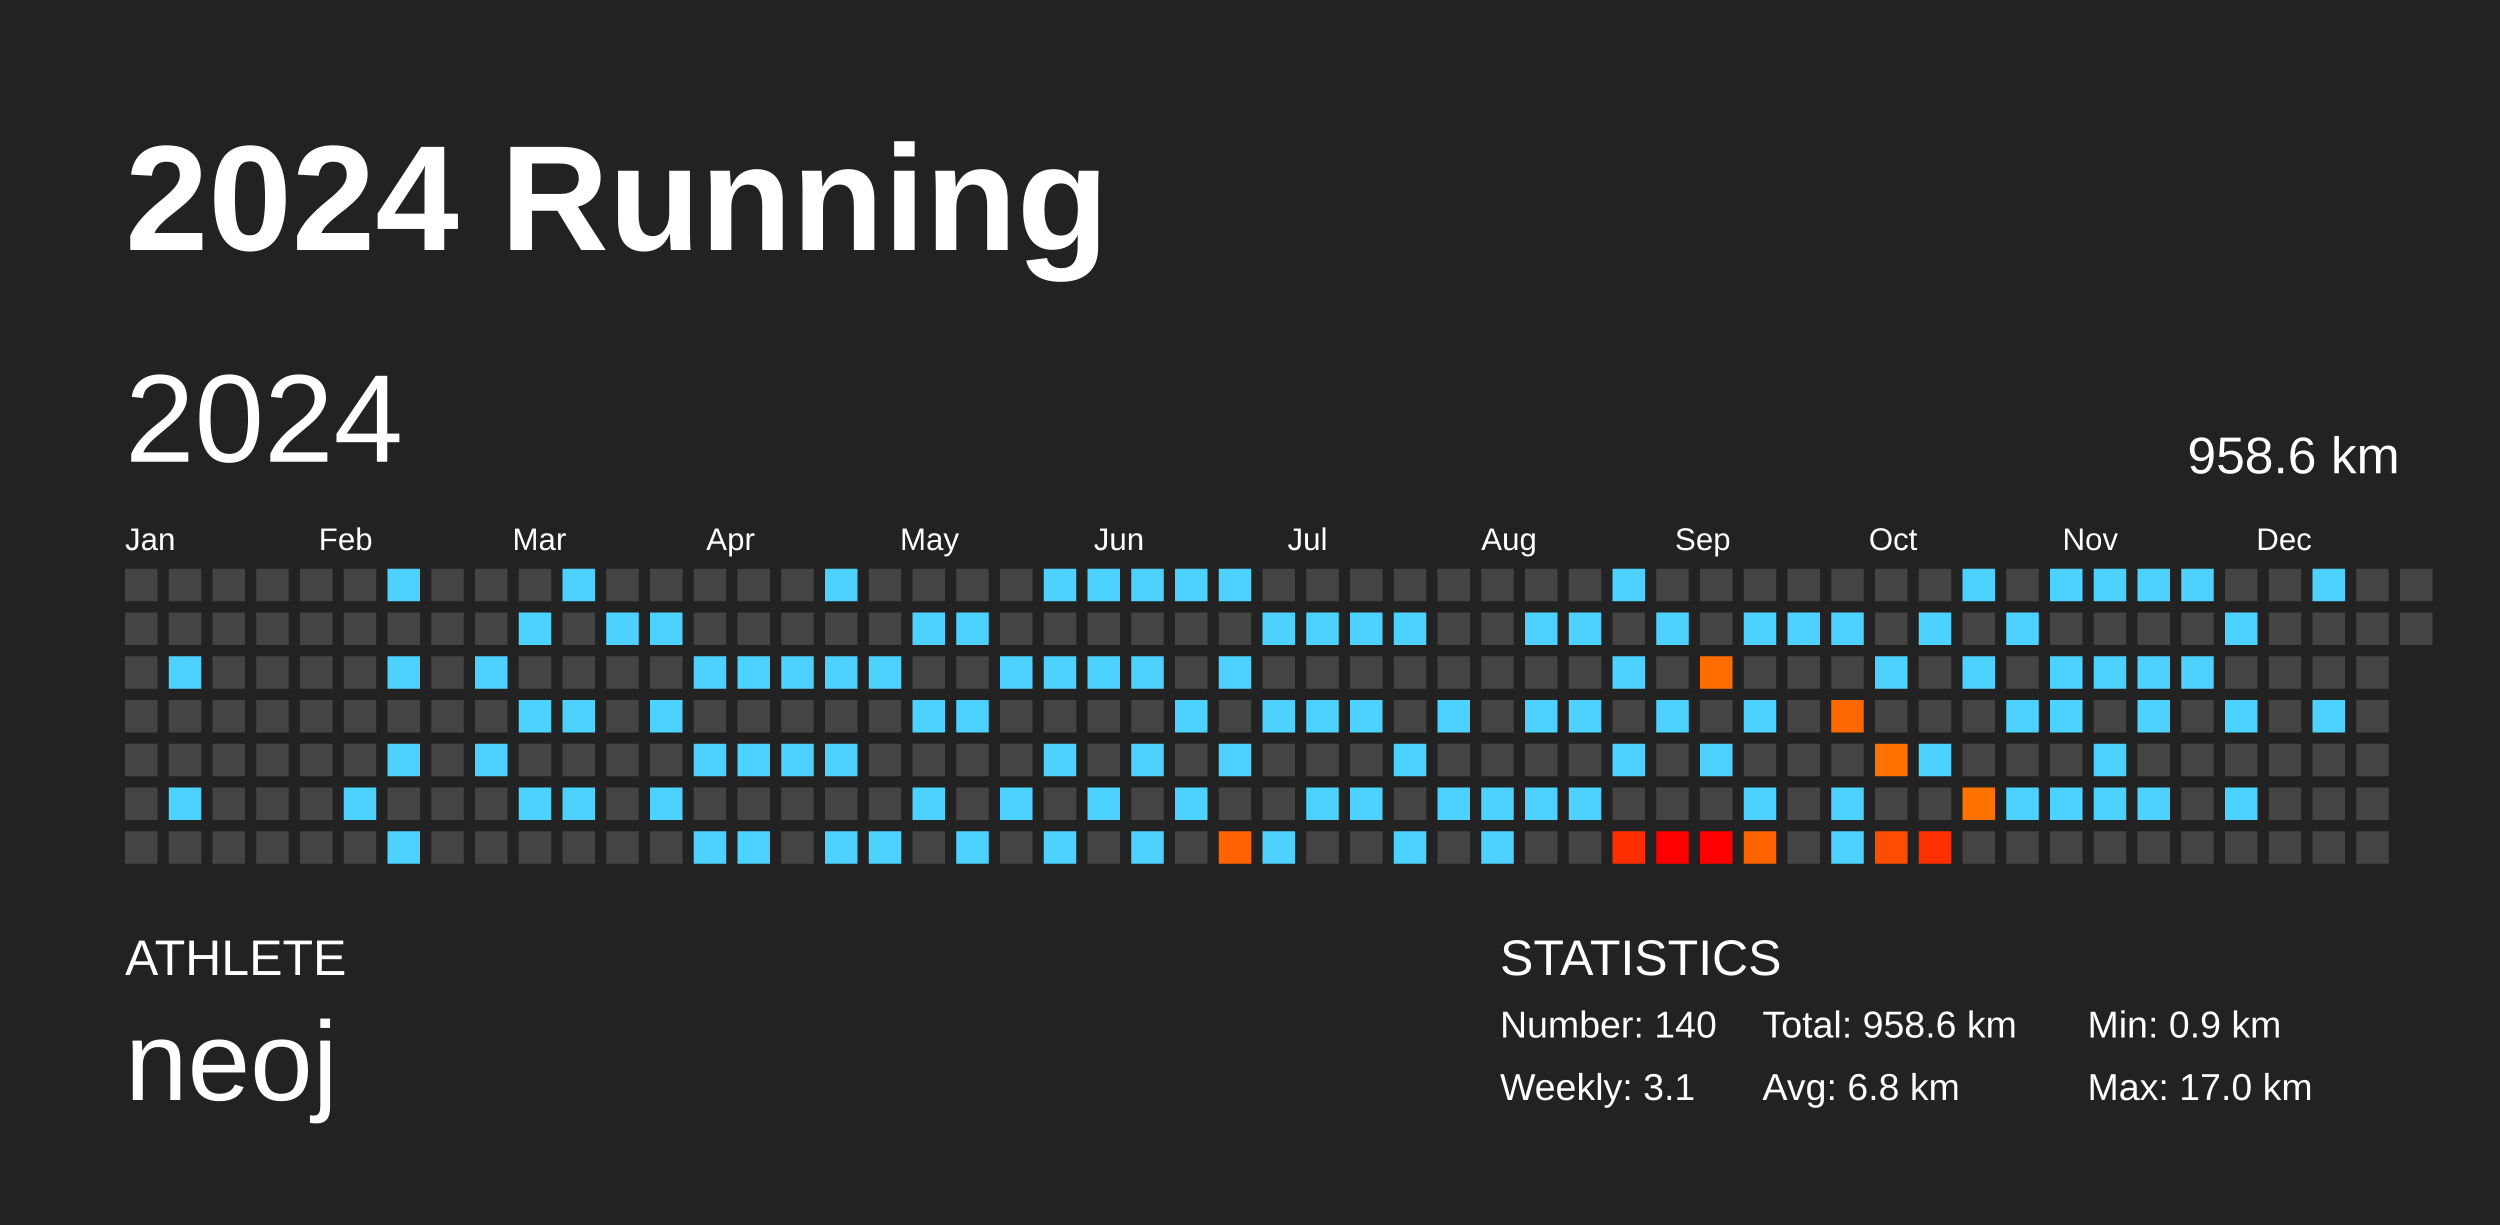
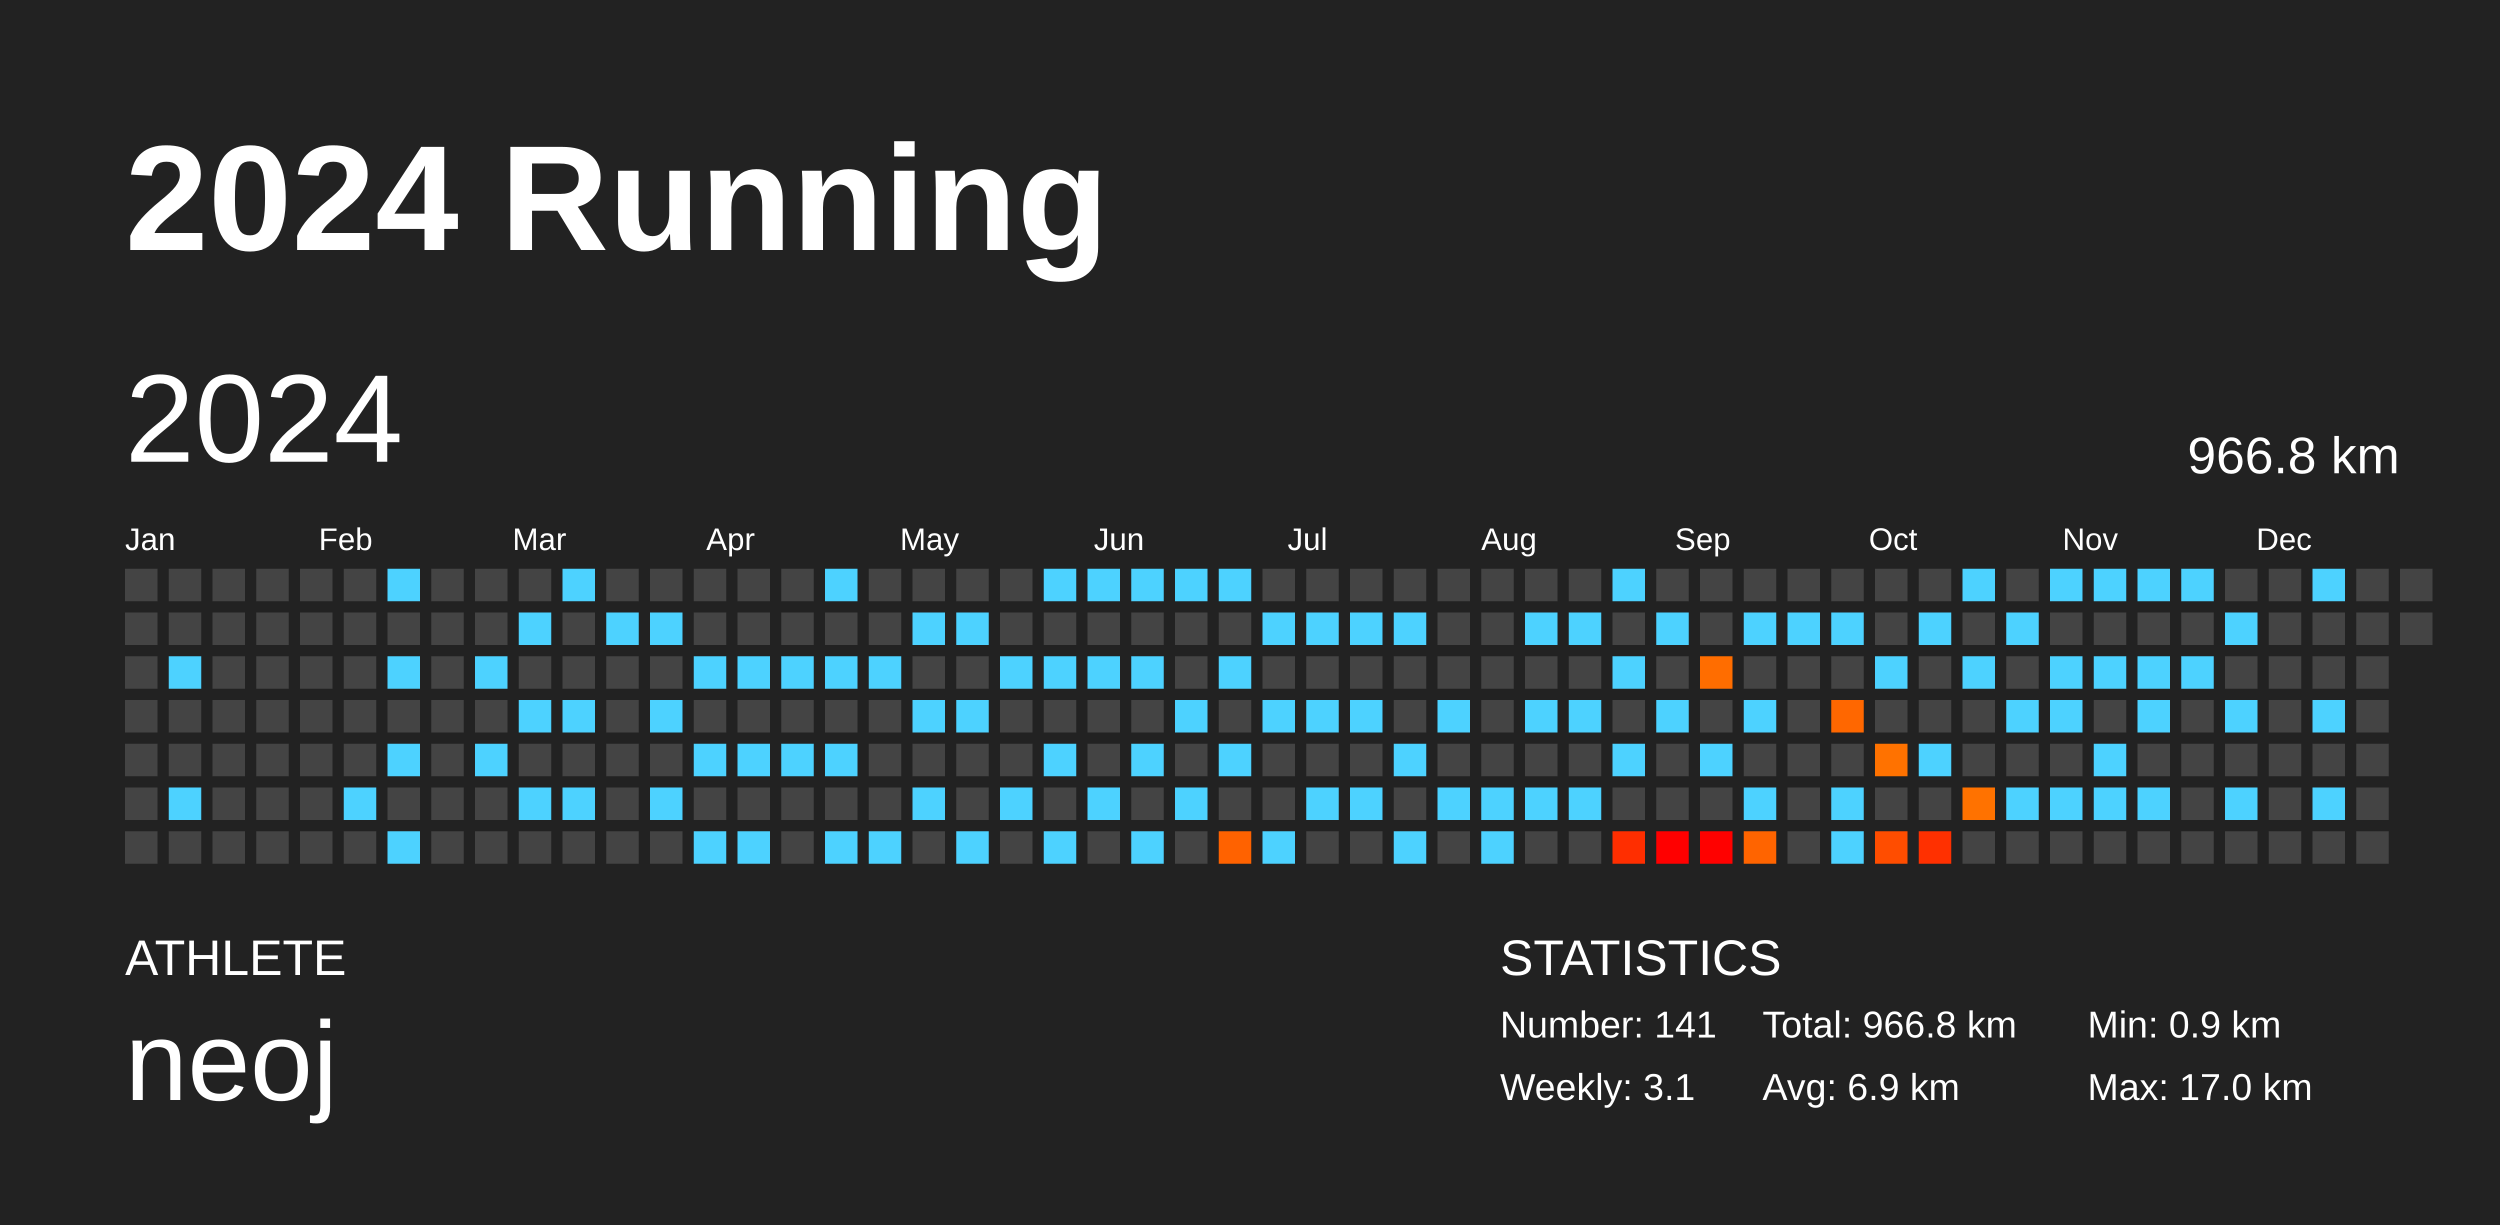
<svg xmlns="http://www.w3.org/2000/svg" baseProfile="full" height="98mm" version="1.1" viewBox="0,0,200,98" width="200mm">
  <defs />
  <rect fill="#222222" height="98" width="200" x="0" y="0" />
  <text fill="#FFFFFF" style="font-size:12px; font-family:Arial; font-weight:bold;" x="10" y="20">2024 Running</text>
  <text fill="#FFFFFF" style="font-size:4px; font-family:Arial" x="10" y="78">ATHLETE</text>
  <text fill="#FFFFFF" style="font-size:9px; font-family:Arial" x="10" y="88">neoj</text>
  <text fill="#FFFFFF" style="font-size:4px; font-family:Arial" x="120" y="78">STATISTICS</text>
-   <text fill="#FFFFFF" style="font-size:3px; font-family:Arial" x="120" y="83">Number: 140</text>
+   <text fill="#FFFFFF" style="font-size:3px; font-family:Arial" x="120" y="83">Number: 141</text>
  <text fill="#FFFFFF" style="font-size:3px; font-family:Arial" x="120" y="88">Weekly: 3.1</text>
-   <text fill="#FFFFFF" style="font-size:3px; font-family:Arial" x="141" y="83">Total: 958.6 km</text>
-   <text fill="#FFFFFF" style="font-size:3px; font-family:Arial" x="141" y="88">Avg: 6.8 km</text>
+   <text fill="#FFFFFF" style="font-size:3px; font-family:Arial" x="141" y="83">Total: 966.8 km</text>
+   <text fill="#FFFFFF" style="font-size:3px; font-family:Arial" x="141" y="88">Avg: 6.9 km</text>
  <text fill="#FFFFFF" style="font-size:3px; font-family:Arial" x="167" y="83">Min: 0.9 km</text>
  <text fill="#FFFFFF" style="font-size:3px; font-family:Arial" x="167" y="88">Max: 17.0 km</text>
  <text dominant-baseline="hanging" fill="#FFFFFF" style="font-size:10.0px; font-family:Arial;" x="10" y="30">2024</text>
-   <text dominant-baseline="hanging" fill="#FFFFFF" style="font-size:4.125px; font-family:Arial;" x="175" y="35">958.6 km</text>
+   <text dominant-baseline="hanging" fill="#FFFFFF" style="font-size:4.125px; font-family:Arial;" x="175" y="35">966.8 km</text>
  <text fill="#FFFFFF" style="font-size:2.5px; font-family:Arial" x="10.0" y="44">Jan</text>
  <text fill="#FFFFFF" style="font-size:2.5px; font-family:Arial" x="25.5" y="44">Feb</text>
  <text fill="#FFFFFF" style="font-size:2.5px; font-family:Arial" x="41.0" y="44">Mar</text>
  <text fill="#FFFFFF" style="font-size:2.5px; font-family:Arial" x="56.5" y="44">Apr</text>
  <text fill="#FFFFFF" style="font-size:2.5px; font-family:Arial" x="72.0" y="44">May</text>
  <text fill="#FFFFFF" style="font-size:2.5px; font-family:Arial" x="87.5" y="44">Jun</text>
  <text fill="#FFFFFF" style="font-size:2.5px; font-family:Arial" x="103.0" y="44">Jul</text>
  <text fill="#FFFFFF" style="font-size:2.5px; font-family:Arial" x="118.5" y="44">Aug</text>
  <text fill="#FFFFFF" style="font-size:2.5px; font-family:Arial" x="134.0" y="44">Sep</text>
  <text fill="#FFFFFF" style="font-size:2.5px; font-family:Arial" x="149.5" y="44">Oct</text>
  <text fill="#FFFFFF" style="font-size:2.5px; font-family:Arial" x="165.0" y="44">Nov</text>
  <text fill="#FFFFFF" style="font-size:2.5px; font-family:Arial" x="180.5" y="44">Dec</text>
  <rect fill="#444444" height="2.6" width="2.6" x="10.0" y="45.5" />
  <rect fill="#444444" height="2.6" width="2.6" x="10.0" y="49.0" />
  <rect fill="#444444" height="2.6" width="2.6" x="10.0" y="52.5" />
  <rect fill="#444444" height="2.6" width="2.6" x="10.0" y="56.0" />
  <rect fill="#444444" height="2.6" width="2.6" x="10.0" y="59.5" />
  <rect fill="#444444" height="2.6" width="2.6" x="10.0" y="63.0" />
  <rect fill="#444444" height="2.6" width="2.6" x="10.0" y="66.5" />
  <rect fill="#444444" height="2.6" width="2.6" x="13.5" y="45.5" />
  <rect fill="#444444" height="2.6" width="2.6" x="13.5" y="49.0" />
  <rect fill="#4dd2ff" height="2.6" width="2.6" x="13.5" y="52.5" />
  <rect fill="#444444" height="2.6" width="2.6" x="13.5" y="56.0" />
  <rect fill="#444444" height="2.6" width="2.6" x="13.5" y="59.5" />
  <rect fill="#4dd2ff" height="2.6" width="2.6" x="13.5" y="63.0" />
  <rect fill="#444444" height="2.6" width="2.6" x="13.5" y="66.5" />
  <rect fill="#444444" height="2.6" width="2.6" x="17.0" y="45.5" />
  <rect fill="#444444" height="2.6" width="2.6" x="17.0" y="49.0" />
  <rect fill="#444444" height="2.6" width="2.6" x="17.0" y="52.5" />
  <rect fill="#444444" height="2.6" width="2.6" x="17.0" y="56.0" />
  <rect fill="#444444" height="2.6" width="2.6" x="17.0" y="59.5" />
  <rect fill="#444444" height="2.6" width="2.6" x="17.0" y="63.0" />
  <rect fill="#444444" height="2.6" width="2.6" x="17.0" y="66.5" />
  <rect fill="#444444" height="2.6" width="2.6" x="20.5" y="45.5" />
  <rect fill="#444444" height="2.6" width="2.6" x="20.5" y="49.0" />
  <rect fill="#444444" height="2.6" width="2.6" x="20.5" y="52.5" />
  <rect fill="#444444" height="2.6" width="2.6" x="20.5" y="56.0" />
  <rect fill="#444444" height="2.6" width="2.6" x="20.5" y="59.5" />
  <rect fill="#444444" height="2.6" width="2.6" x="20.5" y="63.0" />
  <rect fill="#444444" height="2.6" width="2.6" x="20.5" y="66.5" />
  <rect fill="#444444" height="2.6" width="2.6" x="24.0" y="45.5" />
  <rect fill="#444444" height="2.6" width="2.6" x="24.0" y="49.0" />
  <rect fill="#444444" height="2.6" width="2.6" x="24.0" y="52.5" />
  <rect fill="#444444" height="2.6" width="2.6" x="24.0" y="56.0" />
  <rect fill="#444444" height="2.6" width="2.6" x="24.0" y="59.5" />
  <rect fill="#444444" height="2.6" width="2.6" x="24.0" y="63.0" />
  <rect fill="#444444" height="2.6" width="2.6" x="24.0" y="66.5" />
  <rect fill="#444444" height="2.6" width="2.6" x="27.5" y="45.5" />
  <rect fill="#444444" height="2.6" width="2.6" x="27.5" y="49.0" />
  <rect fill="#444444" height="2.6" width="2.6" x="27.5" y="52.5" />
  <rect fill="#444444" height="2.6" width="2.6" x="27.5" y="56.0" />
  <rect fill="#444444" height="2.6" width="2.6" x="27.5" y="59.5" />
  <rect fill="#4dd2ff" height="2.6" width="2.6" x="27.5" y="63.0" />
  <rect fill="#444444" height="2.6" width="2.6" x="27.5" y="66.5" />
  <rect fill="#4dd2ff" height="2.6" width="2.6" x="31.0" y="45.5" />
  <rect fill="#444444" height="2.6" width="2.6" x="31.0" y="49.0" />
  <rect fill="#4dd2ff" height="2.6" width="2.6" x="31.0" y="52.5" />
  <rect fill="#444444" height="2.6" width="2.6" x="31.0" y="56.0" />
  <rect fill="#4dd2ff" height="2.6" width="2.6" x="31.0" y="59.5" />
  <rect fill="#444444" height="2.6" width="2.6" x="31.0" y="63.0" />
  <rect fill="#4dd2ff" height="2.6" width="2.6" x="31.0" y="66.5" />
  <rect fill="#444444" height="2.6" width="2.6" x="34.5" y="45.5" />
  <rect fill="#444444" height="2.6" width="2.6" x="34.5" y="49.0" />
  <rect fill="#444444" height="2.6" width="2.6" x="34.5" y="52.5" />
  <rect fill="#444444" height="2.6" width="2.6" x="34.5" y="56.0" />
  <rect fill="#444444" height="2.6" width="2.6" x="34.5" y="59.5" />
  <rect fill="#444444" height="2.6" width="2.6" x="34.5" y="63.0" />
  <rect fill="#444444" height="2.6" width="2.6" x="34.5" y="66.5" />
  <rect fill="#444444" height="2.6" width="2.6" x="38.0" y="45.5" />
  <rect fill="#444444" height="2.6" width="2.6" x="38.0" y="49.0" />
  <rect fill="#4dd2ff" height="2.6" width="2.6" x="38.0" y="52.5" />
  <rect fill="#444444" height="2.6" width="2.6" x="38.0" y="56.0" />
  <rect fill="#4dd2ff" height="2.6" width="2.6" x="38.0" y="59.5" />
  <rect fill="#444444" height="2.6" width="2.6" x="38.0" y="63.0" />
  <rect fill="#444444" height="2.6" width="2.6" x="38.0" y="66.5" />
  <rect fill="#444444" height="2.6" width="2.6" x="41.5" y="45.5" />
  <rect fill="#4dd2ff" height="2.6" width="2.6" x="41.5" y="49.0" />
  <rect fill="#444444" height="2.6" width="2.6" x="41.5" y="52.5" />
  <rect fill="#4dd2ff" height="2.6" width="2.6" x="41.5" y="56.0" />
  <rect fill="#444444" height="2.6" width="2.6" x="41.5" y="59.5" />
  <rect fill="#4dd2ff" height="2.6" width="2.6" x="41.5" y="63.0" />
  <rect fill="#444444" height="2.6" width="2.6" x="41.5" y="66.5" />
  <rect fill="#4dd2ff" height="2.6" width="2.6" x="45.0" y="45.5" />
  <rect fill="#444444" height="2.6" width="2.6" x="45.0" y="49.0" />
  <rect fill="#444444" height="2.6" width="2.6" x="45.0" y="52.5" />
  <rect fill="#4dd2ff" height="2.6" width="2.6" x="45.0" y="56.0" />
  <rect fill="#444444" height="2.6" width="2.6" x="45.0" y="59.5" />
  <rect fill="#4dd2ff" height="2.6" width="2.6" x="45.0" y="63.0" />
  <rect fill="#444444" height="2.6" width="2.6" x="45.0" y="66.5" />
  <rect fill="#444444" height="2.6" width="2.6" x="48.5" y="45.5" />
  <rect fill="#4dd2ff" height="2.6" width="2.6" x="48.5" y="49.0" />
  <rect fill="#444444" height="2.6" width="2.6" x="48.5" y="52.5" />
  <rect fill="#444444" height="2.6" width="2.6" x="48.5" y="56.0" />
  <rect fill="#444444" height="2.6" width="2.6" x="48.5" y="59.5" />
  <rect fill="#444444" height="2.6" width="2.6" x="48.5" y="63.0" />
  <rect fill="#444444" height="2.6" width="2.6" x="48.5" y="66.5" />
  <rect fill="#444444" height="2.6" width="2.6" x="52.0" y="45.5" />
  <rect fill="#4dd2ff" height="2.6" width="2.6" x="52.0" y="49.0" />
  <rect fill="#444444" height="2.6" width="2.6" x="52.0" y="52.5" />
  <rect fill="#4dd2ff" height="2.6" width="2.6" x="52.0" y="56.0" />
  <rect fill="#444444" height="2.6" width="2.6" x="52.0" y="59.5" />
  <rect fill="#4dd2ff" height="2.6" width="2.6" x="52.0" y="63.0" />
  <rect fill="#444444" height="2.6" width="2.6" x="52.0" y="66.5" />
  <rect fill="#444444" height="2.6" width="2.6" x="55.5" y="45.5" />
  <rect fill="#444444" height="2.6" width="2.6" x="55.5" y="49.0" />
  <rect fill="#4dd2ff" height="2.6" width="2.6" x="55.5" y="52.5" />
  <rect fill="#444444" height="2.6" width="2.6" x="55.5" y="56.0" />
  <rect fill="#4dd2ff" height="2.6" width="2.6" x="55.5" y="59.5" />
  <rect fill="#444444" height="2.6" width="2.6" x="55.5" y="63.0" />
  <rect fill="#4dd2ff" height="2.6" width="2.6" x="55.5" y="66.5" />
  <rect fill="#444444" height="2.6" width="2.6" x="59.0" y="45.5" />
  <rect fill="#444444" height="2.6" width="2.6" x="59.0" y="49.0" />
  <rect fill="#4dd2ff" height="2.6" width="2.6" x="59.0" y="52.5" />
  <rect fill="#444444" height="2.6" width="2.6" x="59.0" y="56.0" />
  <rect fill="#4dd2ff" height="2.6" width="2.6" x="59.0" y="59.5" />
  <rect fill="#444444" height="2.6" width="2.6" x="59.0" y="63.0" />
  <rect fill="#4dd2ff" height="2.6" width="2.6" x="59.0" y="66.5" />
  <rect fill="#444444" height="2.6" width="2.6" x="62.5" y="45.5" />
  <rect fill="#444444" height="2.6" width="2.6" x="62.5" y="49.0" />
  <rect fill="#4dd2ff" height="2.6" width="2.6" x="62.5" y="52.5" />
  <rect fill="#444444" height="2.6" width="2.6" x="62.5" y="56.0" />
  <rect fill="#4dd2ff" height="2.6" width="2.6" x="62.5" y="59.5" />
  <rect fill="#444444" height="2.6" width="2.6" x="62.5" y="63.0" />
  <rect fill="#444444" height="2.6" width="2.6" x="62.5" y="66.5" />
  <rect fill="#4dd2ff" height="2.6" width="2.6" x="66.0" y="45.5" />
  <rect fill="#444444" height="2.6" width="2.6" x="66.0" y="49.0" />
  <rect fill="#4dd2ff" height="2.6" width="2.6" x="66.0" y="52.5" />
  <rect fill="#444444" height="2.6" width="2.6" x="66.0" y="56.0" />
  <rect fill="#4dd2ff" height="2.6" width="2.6" x="66.0" y="59.5" />
  <rect fill="#444444" height="2.6" width="2.6" x="66.0" y="63.0" />
  <rect fill="#4dd2ff" height="2.6" width="2.6" x="66.0" y="66.5" />
  <rect fill="#444444" height="2.6" width="2.6" x="69.5" y="45.5" />
  <rect fill="#444444" height="2.6" width="2.6" x="69.5" y="49.0" />
  <rect fill="#4dd2ff" height="2.6" width="2.6" x="69.5" y="52.5" />
  <rect fill="#444444" height="2.6" width="2.6" x="69.5" y="56.0" />
  <rect fill="#444444" height="2.6" width="2.6" x="69.5" y="59.5" />
  <rect fill="#444444" height="2.6" width="2.6" x="69.5" y="63.0" />
  <rect fill="#4dd2ff" height="2.6" width="2.6" x="69.5" y="66.5" />
  <rect fill="#444444" height="2.6" width="2.6" x="73.0" y="45.5" />
  <rect fill="#4dd2ff" height="2.6" width="2.6" x="73.0" y="49.0" />
  <rect fill="#444444" height="2.6" width="2.6" x="73.0" y="52.5" />
  <rect fill="#4dd2ff" height="2.6" width="2.6" x="73.0" y="56.0" />
  <rect fill="#444444" height="2.6" width="2.6" x="73.0" y="59.5" />
  <rect fill="#4dd2ff" height="2.6" width="2.6" x="73.0" y="63.0" />
  <rect fill="#444444" height="2.6" width="2.6" x="73.0" y="66.5" />
  <rect fill="#444444" height="2.6" width="2.6" x="76.5" y="45.5" />
  <rect fill="#4dd2ff" height="2.6" width="2.6" x="76.5" y="49.0" />
  <rect fill="#444444" height="2.6" width="2.6" x="76.5" y="52.5" />
  <rect fill="#4dd2ff" height="2.6" width="2.6" x="76.5" y="56.0" />
  <rect fill="#444444" height="2.6" width="2.6" x="76.5" y="59.5" />
  <rect fill="#444444" height="2.6" width="2.6" x="76.5" y="63.0" />
  <rect fill="#4dd2ff" height="2.6" width="2.6" x="76.5" y="66.5" />
  <rect fill="#444444" height="2.6" width="2.6" x="80.0" y="45.5" />
  <rect fill="#444444" height="2.6" width="2.6" x="80.0" y="49.0" />
  <rect fill="#4dd2ff" height="2.6" width="2.6" x="80.0" y="52.5" />
  <rect fill="#444444" height="2.6" width="2.6" x="80.0" y="56.0" />
  <rect fill="#444444" height="2.6" width="2.6" x="80.0" y="59.5" />
  <rect fill="#4dd2ff" height="2.6" width="2.6" x="80.0" y="63.0" />
  <rect fill="#444444" height="2.6" width="2.6" x="80.0" y="66.5" />
  <rect fill="#4dd2ff" height="2.6" width="2.6" x="83.5" y="45.5" />
  <rect fill="#444444" height="2.6" width="2.6" x="83.5" y="49.0" />
  <rect fill="#4dd2ff" height="2.6" width="2.6" x="83.5" y="52.5" />
  <rect fill="#444444" height="2.6" width="2.6" x="83.5" y="56.0" />
  <rect fill="#4dd2ff" height="2.6" width="2.6" x="83.5" y="59.5" />
  <rect fill="#444444" height="2.6" width="2.6" x="83.5" y="63.0" />
  <rect fill="#4dd2ff" height="2.6" width="2.6" x="83.5" y="66.5" />
  <rect fill="#4dd2ff" height="2.6" width="2.6" x="87.0" y="45.5" />
  <rect fill="#444444" height="2.6" width="2.6" x="87.0" y="49.0" />
  <rect fill="#4dd2ff" height="2.6" width="2.6" x="87.0" y="52.5" />
  <rect fill="#444444" height="2.6" width="2.6" x="87.0" y="56.0" />
  <rect fill="#444444" height="2.6" width="2.6" x="87.0" y="59.5" />
  <rect fill="#4dd2ff" height="2.6" width="2.6" x="87.0" y="63.0" />
  <rect fill="#444444" height="2.6" width="2.6" x="87.0" y="66.5" />
  <rect fill="#4dd2ff" height="2.6" width="2.6" x="90.5" y="45.5" />
  <rect fill="#444444" height="2.6" width="2.6" x="90.5" y="49.0" />
  <rect fill="#4dd2ff" height="2.6" width="2.6" x="90.5" y="52.5" />
  <rect fill="#444444" height="2.6" width="2.6" x="90.5" y="56.0" />
  <rect fill="#4dd2ff" height="2.6" width="2.6" x="90.5" y="59.5" />
  <rect fill="#444444" height="2.6" width="2.6" x="90.5" y="63.0" />
  <rect fill="#4dd2ff" height="2.6" width="2.6" x="90.5" y="66.5" />
  <rect fill="#4dd2ff" height="2.6" width="2.6" x="94.0" y="45.5" />
  <rect fill="#444444" height="2.6" width="2.6" x="94.0" y="49.0" />
  <rect fill="#444444" height="2.6" width="2.6" x="94.0" y="52.5" />
  <rect fill="#4dd2ff" height="2.6" width="2.6" x="94.0" y="56.0" />
  <rect fill="#444444" height="2.6" width="2.6" x="94.0" y="59.5" />
  <rect fill="#4dd2ff" height="2.6" width="2.6" x="94.0" y="63.0" />
  <rect fill="#444444" height="2.6" width="2.6" x="94.0" y="66.5" />
  <rect fill="#4dd2ff" height="2.6" width="2.6" x="97.5" y="45.5" />
  <rect fill="#444444" height="2.6" width="2.6" x="97.5" y="49.0" />
  <rect fill="#4dd2ff" height="2.6" width="2.6" x="97.5" y="52.5" />
  <rect fill="#444444" height="2.6" width="2.6" x="97.5" y="56.0" />
  <rect fill="#4dd2ff" height="2.6" width="2.6" x="97.5" y="59.5" />
  <rect fill="#444444" height="2.6" width="2.6" x="97.5" y="63.0" />
  <rect fill="#ff6200" height="2.6" width="2.6" x="97.5" y="66.5" />
  <rect fill="#444444" height="2.6" width="2.6" x="101.0" y="45.5" />
  <rect fill="#4dd2ff" height="2.6" width="2.6" x="101.0" y="49.0" />
  <rect fill="#444444" height="2.6" width="2.6" x="101.0" y="52.5" />
  <rect fill="#4dd2ff" height="2.6" width="2.6" x="101.0" y="56.0" />
  <rect fill="#444444" height="2.6" width="2.6" x="101.0" y="59.5" />
  <rect fill="#444444" height="2.6" width="2.6" x="101.0" y="63.0" />
  <rect fill="#4dd2ff" height="2.6" width="2.6" x="101.0" y="66.5" />
  <rect fill="#444444" height="2.6" width="2.6" x="104.5" y="45.5" />
  <rect fill="#4dd2ff" height="2.6" width="2.6" x="104.5" y="49.0" />
  <rect fill="#444444" height="2.6" width="2.6" x="104.5" y="52.5" />
  <rect fill="#4dd2ff" height="2.6" width="2.6" x="104.5" y="56.0" />
  <rect fill="#444444" height="2.6" width="2.6" x="104.5" y="59.5" />
  <rect fill="#4dd2ff" height="2.6" width="2.6" x="104.5" y="63.0" />
  <rect fill="#444444" height="2.6" width="2.6" x="104.5" y="66.5" />
  <rect fill="#444444" height="2.6" width="2.6" x="108.0" y="45.5" />
  <rect fill="#4dd2ff" height="2.6" width="2.6" x="108.0" y="49.0" />
  <rect fill="#444444" height="2.6" width="2.6" x="108.0" y="52.5" />
  <rect fill="#4dd2ff" height="2.6" width="2.6" x="108.0" y="56.0" />
  <rect fill="#444444" height="2.6" width="2.6" x="108.0" y="59.5" />
  <rect fill="#4dd2ff" height="2.6" width="2.6" x="108.0" y="63.0" />
  <rect fill="#444444" height="2.6" width="2.6" x="108.0" y="66.5" />
  <rect fill="#444444" height="2.6" width="2.6" x="111.5" y="45.5" />
  <rect fill="#4dd2ff" height="2.6" width="2.6" x="111.5" y="49.0" />
  <rect fill="#444444" height="2.6" width="2.6" x="111.5" y="52.5" />
  <rect fill="#444444" height="2.6" width="2.6" x="111.5" y="56.0" />
  <rect fill="#4dd2ff" height="2.6" width="2.6" x="111.5" y="59.5" />
  <rect fill="#444444" height="2.6" width="2.6" x="111.5" y="63.0" />
  <rect fill="#4dd2ff" height="2.6" width="2.6" x="111.5" y="66.5" />
  <rect fill="#444444" height="2.6" width="2.6" x="115.0" y="45.5" />
  <rect fill="#444444" height="2.6" width="2.6" x="115.0" y="49.0" />
  <rect fill="#444444" height="2.6" width="2.6" x="115.0" y="52.5" />
  <rect fill="#4dd2ff" height="2.6" width="2.6" x="115.0" y="56.0" />
  <rect fill="#444444" height="2.6" width="2.6" x="115.0" y="59.5" />
  <rect fill="#4dd2ff" height="2.6" width="2.6" x="115.0" y="63.0" />
  <rect fill="#444444" height="2.6" width="2.6" x="115.0" y="66.5" />
  <rect fill="#444444" height="2.6" width="2.6" x="118.5" y="45.5" />
  <rect fill="#444444" height="2.6" width="2.6" x="118.5" y="49.0" />
  <rect fill="#444444" height="2.6" width="2.6" x="118.5" y="52.5" />
  <rect fill="#444444" height="2.6" width="2.6" x="118.5" y="56.0" />
  <rect fill="#444444" height="2.6" width="2.6" x="118.5" y="59.5" />
  <rect fill="#4dd2ff" height="2.6" width="2.6" x="118.5" y="63.0" />
  <rect fill="#4dd2ff" height="2.6" width="2.6" x="118.5" y="66.5" />
  <rect fill="#444444" height="2.6" width="2.6" x="122.0" y="45.5" />
  <rect fill="#4dd2ff" height="2.6" width="2.6" x="122.0" y="49.0" />
  <rect fill="#444444" height="2.6" width="2.6" x="122.0" y="52.5" />
  <rect fill="#4dd2ff" height="2.6" width="2.6" x="122.0" y="56.0" />
  <rect fill="#444444" height="2.6" width="2.6" x="122.0" y="59.5" />
  <rect fill="#4dd2ff" height="2.6" width="2.6" x="122.0" y="63.0" />
  <rect fill="#444444" height="2.6" width="2.6" x="122.0" y="66.5" />
  <rect fill="#444444" height="2.6" width="2.6" x="125.5" y="45.5" />
  <rect fill="#4dd2ff" height="2.6" width="2.6" x="125.5" y="49.0" />
  <rect fill="#444444" height="2.6" width="2.6" x="125.5" y="52.5" />
  <rect fill="#4dd2ff" height="2.6" width="2.6" x="125.5" y="56.0" />
  <rect fill="#444444" height="2.6" width="2.6" x="125.5" y="59.5" />
  <rect fill="#4dd2ff" height="2.6" width="2.6" x="125.5" y="63.0" />
  <rect fill="#444444" height="2.6" width="2.6" x="125.5" y="66.5" />
  <rect fill="#4dd2ff" height="2.6" width="2.6" x="129.0" y="45.5" />
  <rect fill="#444444" height="2.6" width="2.6" x="129.0" y="49.0" />
  <rect fill="#4dd2ff" height="2.6" width="2.6" x="129.0" y="52.5" />
  <rect fill="#444444" height="2.6" width="2.6" x="129.0" y="56.0" />
  <rect fill="#4dd2ff" height="2.6" width="2.6" x="129.0" y="59.5" />
  <rect fill="#444444" height="2.6" width="2.6" x="129.0" y="63.0" />
  <rect fill="#ff2e00" height="2.6" width="2.6" x="129.0" y="66.5" />
  <rect fill="#444444" height="2.6" width="2.6" x="132.5" y="45.5" />
  <rect fill="#4dd2ff" height="2.6" width="2.6" x="132.5" y="49.0" />
  <rect fill="#444444" height="2.6" width="2.6" x="132.5" y="52.5" />
  <rect fill="#4dd2ff" height="2.6" width="2.6" x="132.5" y="56.0" />
  <rect fill="#444444" height="2.6" width="2.6" x="132.5" y="59.5" />
  <rect fill="#444444" height="2.6" width="2.6" x="132.5" y="63.0" />
  <rect fill="#ff0000" height="2.6" width="2.6" x="132.5" y="66.5" />
  <rect fill="#444444" height="2.6" width="2.6" x="136.0" y="45.5" />
  <rect fill="#444444" height="2.6" width="2.6" x="136.0" y="49.0" />
  <rect fill="#ff6d00" height="2.6" width="2.6" x="136.0" y="52.5" />
  <rect fill="#444444" height="2.6" width="2.6" x="136.0" y="56.0" />
  <rect fill="#4dd2ff" height="2.6" width="2.6" x="136.0" y="59.5" />
  <rect fill="#444444" height="2.6" width="2.6" x="136.0" y="63.0" />
  <rect fill="#ff0100" height="2.6" width="2.6" x="136.0" y="66.5" />
  <rect fill="#444444" height="2.6" width="2.6" x="139.5" y="45.5" />
  <rect fill="#4dd2ff" height="2.6" width="2.6" x="139.5" y="49.0" />
  <rect fill="#444444" height="2.6" width="2.6" x="139.5" y="52.5" />
  <rect fill="#4dd2ff" height="2.6" width="2.6" x="139.5" y="56.0" />
  <rect fill="#444444" height="2.6" width="2.6" x="139.5" y="59.5" />
  <rect fill="#4dd2ff" height="2.6" width="2.6" x="139.5" y="63.0" />
  <rect fill="#ff6400" height="2.6" width="2.6" x="139.5" y="66.5" />
  <rect fill="#444444" height="2.6" width="2.6" x="143.0" y="45.5" />
  <rect fill="#4dd2ff" height="2.6" width="2.6" x="143.0" y="49.0" />
  <rect fill="#444444" height="2.6" width="2.6" x="143.0" y="52.5" />
  <rect fill="#444444" height="2.6" width="2.6" x="143.0" y="56.0" />
  <rect fill="#444444" height="2.6" width="2.6" x="143.0" y="59.5" />
  <rect fill="#444444" height="2.6" width="2.6" x="143.0" y="63.0" />
  <rect fill="#444444" height="2.6" width="2.6" x="143.0" y="66.5" />
  <rect fill="#444444" height="2.6" width="2.6" x="146.5" y="45.5" />
  <rect fill="#4dd2ff" height="2.6" width="2.6" x="146.5" y="49.0" />
  <rect fill="#444444" height="2.6" width="2.6" x="146.5" y="52.5" />
  <rect fill="#ff6700" height="2.6" width="2.6" x="146.5" y="56.0" />
  <rect fill="#444444" height="2.6" width="2.6" x="146.5" y="59.5" />
  <rect fill="#4dd2ff" height="2.6" width="2.6" x="146.5" y="63.0" />
  <rect fill="#4dd2ff" height="2.6" width="2.6" x="146.5" y="66.5" />
  <rect fill="#444444" height="2.6" width="2.6" x="150.0" y="45.5" />
  <rect fill="#444444" height="2.6" width="2.6" x="150.0" y="49.0" />
  <rect fill="#4dd2ff" height="2.6" width="2.6" x="150.0" y="52.5" />
  <rect fill="#444444" height="2.6" width="2.6" x="150.0" y="56.0" />
  <rect fill="#ff7200" height="2.6" width="2.6" x="150.0" y="59.5" />
  <rect fill="#444444" height="2.6" width="2.6" x="150.0" y="63.0" />
  <rect fill="#ff4d00" height="2.6" width="2.6" x="150.0" y="66.5" />
  <rect fill="#444444" height="2.6" width="2.6" x="153.5" y="45.5" />
  <rect fill="#4dd2ff" height="2.6" width="2.6" x="153.5" y="49.0" />
  <rect fill="#444444" height="2.6" width="2.6" x="153.5" y="52.5" />
  <rect fill="#444444" height="2.6" width="2.6" x="153.5" y="56.0" />
  <rect fill="#4dd2ff" height="2.6" width="2.6" x="153.5" y="59.5" />
  <rect fill="#444444" height="2.6" width="2.6" x="153.5" y="63.0" />
  <rect fill="#ff3000" height="2.6" width="2.6" x="153.5" y="66.5" />
  <rect fill="#4dd2ff" height="2.6" width="2.6" x="157.0" y="45.5" />
  <rect fill="#444444" height="2.6" width="2.6" x="157.0" y="49.0" />
  <rect fill="#4dd2ff" height="2.6" width="2.6" x="157.0" y="52.5" />
  <rect fill="#444444" height="2.6" width="2.6" x="157.0" y="56.0" />
  <rect fill="#444444" height="2.6" width="2.6" x="157.0" y="59.5" />
  <rect fill="#ff7200" height="2.6" width="2.6" x="157.0" y="63.0" />
  <rect fill="#444444" height="2.6" width="2.6" x="157.0" y="66.5" />
  <rect fill="#444444" height="2.6" width="2.6" x="160.5" y="45.5" />
  <rect fill="#4dd2ff" height="2.6" width="2.6" x="160.5" y="49.0" />
  <rect fill="#444444" height="2.6" width="2.6" x="160.5" y="52.5" />
  <rect fill="#4dd2ff" height="2.6" width="2.6" x="160.5" y="56.0" />
  <rect fill="#444444" height="2.6" width="2.6" x="160.5" y="59.5" />
  <rect fill="#4dd2ff" height="2.6" width="2.6" x="160.5" y="63.0" />
  <rect fill="#444444" height="2.6" width="2.6" x="160.5" y="66.5" />
  <rect fill="#4dd2ff" height="2.6" width="2.6" x="164.0" y="45.5" />
  <rect fill="#444444" height="2.6" width="2.6" x="164.0" y="49.0" />
  <rect fill="#4dd2ff" height="2.6" width="2.6" x="164.0" y="52.5" />
  <rect fill="#4dd2ff" height="2.6" width="2.6" x="164.0" y="56.0" />
  <rect fill="#444444" height="2.6" width="2.6" x="164.0" y="59.5" />
  <rect fill="#4dd2ff" height="2.6" width="2.6" x="164.0" y="63.0" />
  <rect fill="#444444" height="2.6" width="2.6" x="164.0" y="66.5" />
  <rect fill="#4dd2ff" height="2.6" width="2.6" x="167.5" y="45.5" />
  <rect fill="#444444" height="2.6" width="2.6" x="167.5" y="49.0" />
  <rect fill="#4dd2ff" height="2.6" width="2.6" x="167.5" y="52.5" />
  <rect fill="#444444" height="2.6" width="2.6" x="167.5" y="56.0" />
  <rect fill="#4dd2ff" height="2.6" width="2.6" x="167.5" y="59.5" />
  <rect fill="#4dd2ff" height="2.6" width="2.6" x="167.5" y="63.0" />
  <rect fill="#444444" height="2.6" width="2.6" x="167.5" y="66.5" />
  <rect fill="#4dd2ff" height="2.6" width="2.6" x="171.0" y="45.5" />
  <rect fill="#444444" height="2.6" width="2.6" x="171.0" y="49.0" />
  <rect fill="#4dd2ff" height="2.6" width="2.6" x="171.0" y="52.5" />
  <rect fill="#4dd2ff" height="2.6" width="2.6" x="171.0" y="56.0" />
  <rect fill="#444444" height="2.6" width="2.6" x="171.0" y="59.5" />
  <rect fill="#4dd2ff" height="2.6" width="2.6" x="171.0" y="63.0" />
  <rect fill="#444444" height="2.6" width="2.6" x="171.0" y="66.5" />
  <rect fill="#4dd2ff" height="2.6" width="2.6" x="174.5" y="45.5" />
  <rect fill="#444444" height="2.6" width="2.6" x="174.5" y="49.0" />
  <rect fill="#4dd2ff" height="2.6" width="2.6" x="174.5" y="52.5" />
  <rect fill="#444444" height="2.6" width="2.6" x="174.5" y="56.0" />
  <rect fill="#444444" height="2.6" width="2.6" x="174.5" y="59.5" />
  <rect fill="#444444" height="2.6" width="2.6" x="174.5" y="63.0" />
  <rect fill="#444444" height="2.6" width="2.6" x="174.5" y="66.5" />
  <rect fill="#444444" height="2.6" width="2.6" x="178.0" y="45.5" />
  <rect fill="#4dd2ff" height="2.6" width="2.6" x="178.0" y="49.0" />
  <rect fill="#444444" height="2.6" width="2.6" x="178.0" y="52.5" />
  <rect fill="#4dd2ff" height="2.6" width="2.6" x="178.0" y="56.0" />
  <rect fill="#444444" height="2.6" width="2.6" x="178.0" y="59.5" />
  <rect fill="#4dd2ff" height="2.6" width="2.6" x="178.0" y="63.0" />
  <rect fill="#444444" height="2.6" width="2.6" x="178.0" y="66.5" />
  <rect fill="#444444" height="2.6" width="2.6" x="181.5" y="45.5" />
  <rect fill="#444444" height="2.6" width="2.6" x="181.5" y="49.0" />
  <rect fill="#444444" height="2.6" width="2.6" x="181.5" y="52.5" />
  <rect fill="#444444" height="2.6" width="2.6" x="181.5" y="56.0" />
  <rect fill="#444444" height="2.6" width="2.6" x="181.5" y="59.5" />
  <rect fill="#444444" height="2.6" width="2.6" x="181.5" y="63.0" />
  <rect fill="#444444" height="2.6" width="2.6" x="181.5" y="66.5" />
  <rect fill="#4dd2ff" height="2.6" width="2.6" x="185.0" y="45.5" />
  <rect fill="#444444" height="2.6" width="2.6" x="185.0" y="49.0" />
  <rect fill="#444444" height="2.6" width="2.6" x="185.0" y="52.5" />
  <rect fill="#4dd2ff" height="2.6" width="2.6" x="185.0" y="56.0" />
  <rect fill="#444444" height="2.6" width="2.6" x="185.0" y="59.5" />
-   <rect fill="#444444" height="2.6" width="2.6" x="185.0" y="63.0" />
+   <rect fill="#4dd2ff" height="2.6" width="2.6" x="185.0" y="63.0" />
  <rect fill="#444444" height="2.6" width="2.6" x="185.0" y="66.5" />
  <rect fill="#444444" height="2.6" width="2.6" x="188.5" y="45.5" />
  <rect fill="#444444" height="2.6" width="2.6" x="188.5" y="49.0" />
  <rect fill="#444444" height="2.6" width="2.6" x="188.5" y="52.5" />
  <rect fill="#444444" height="2.6" width="2.6" x="188.5" y="56.0" />
  <rect fill="#444444" height="2.6" width="2.6" x="188.5" y="59.5" />
  <rect fill="#444444" height="2.6" width="2.6" x="188.5" y="63.0" />
  <rect fill="#444444" height="2.6" width="2.6" x="188.5" y="66.5" />
  <rect fill="#444444" height="2.6" width="2.6" x="192.0" y="45.5" />
  <rect fill="#444444" height="2.6" width="2.6" x="192.0" y="49.0" />
</svg>
